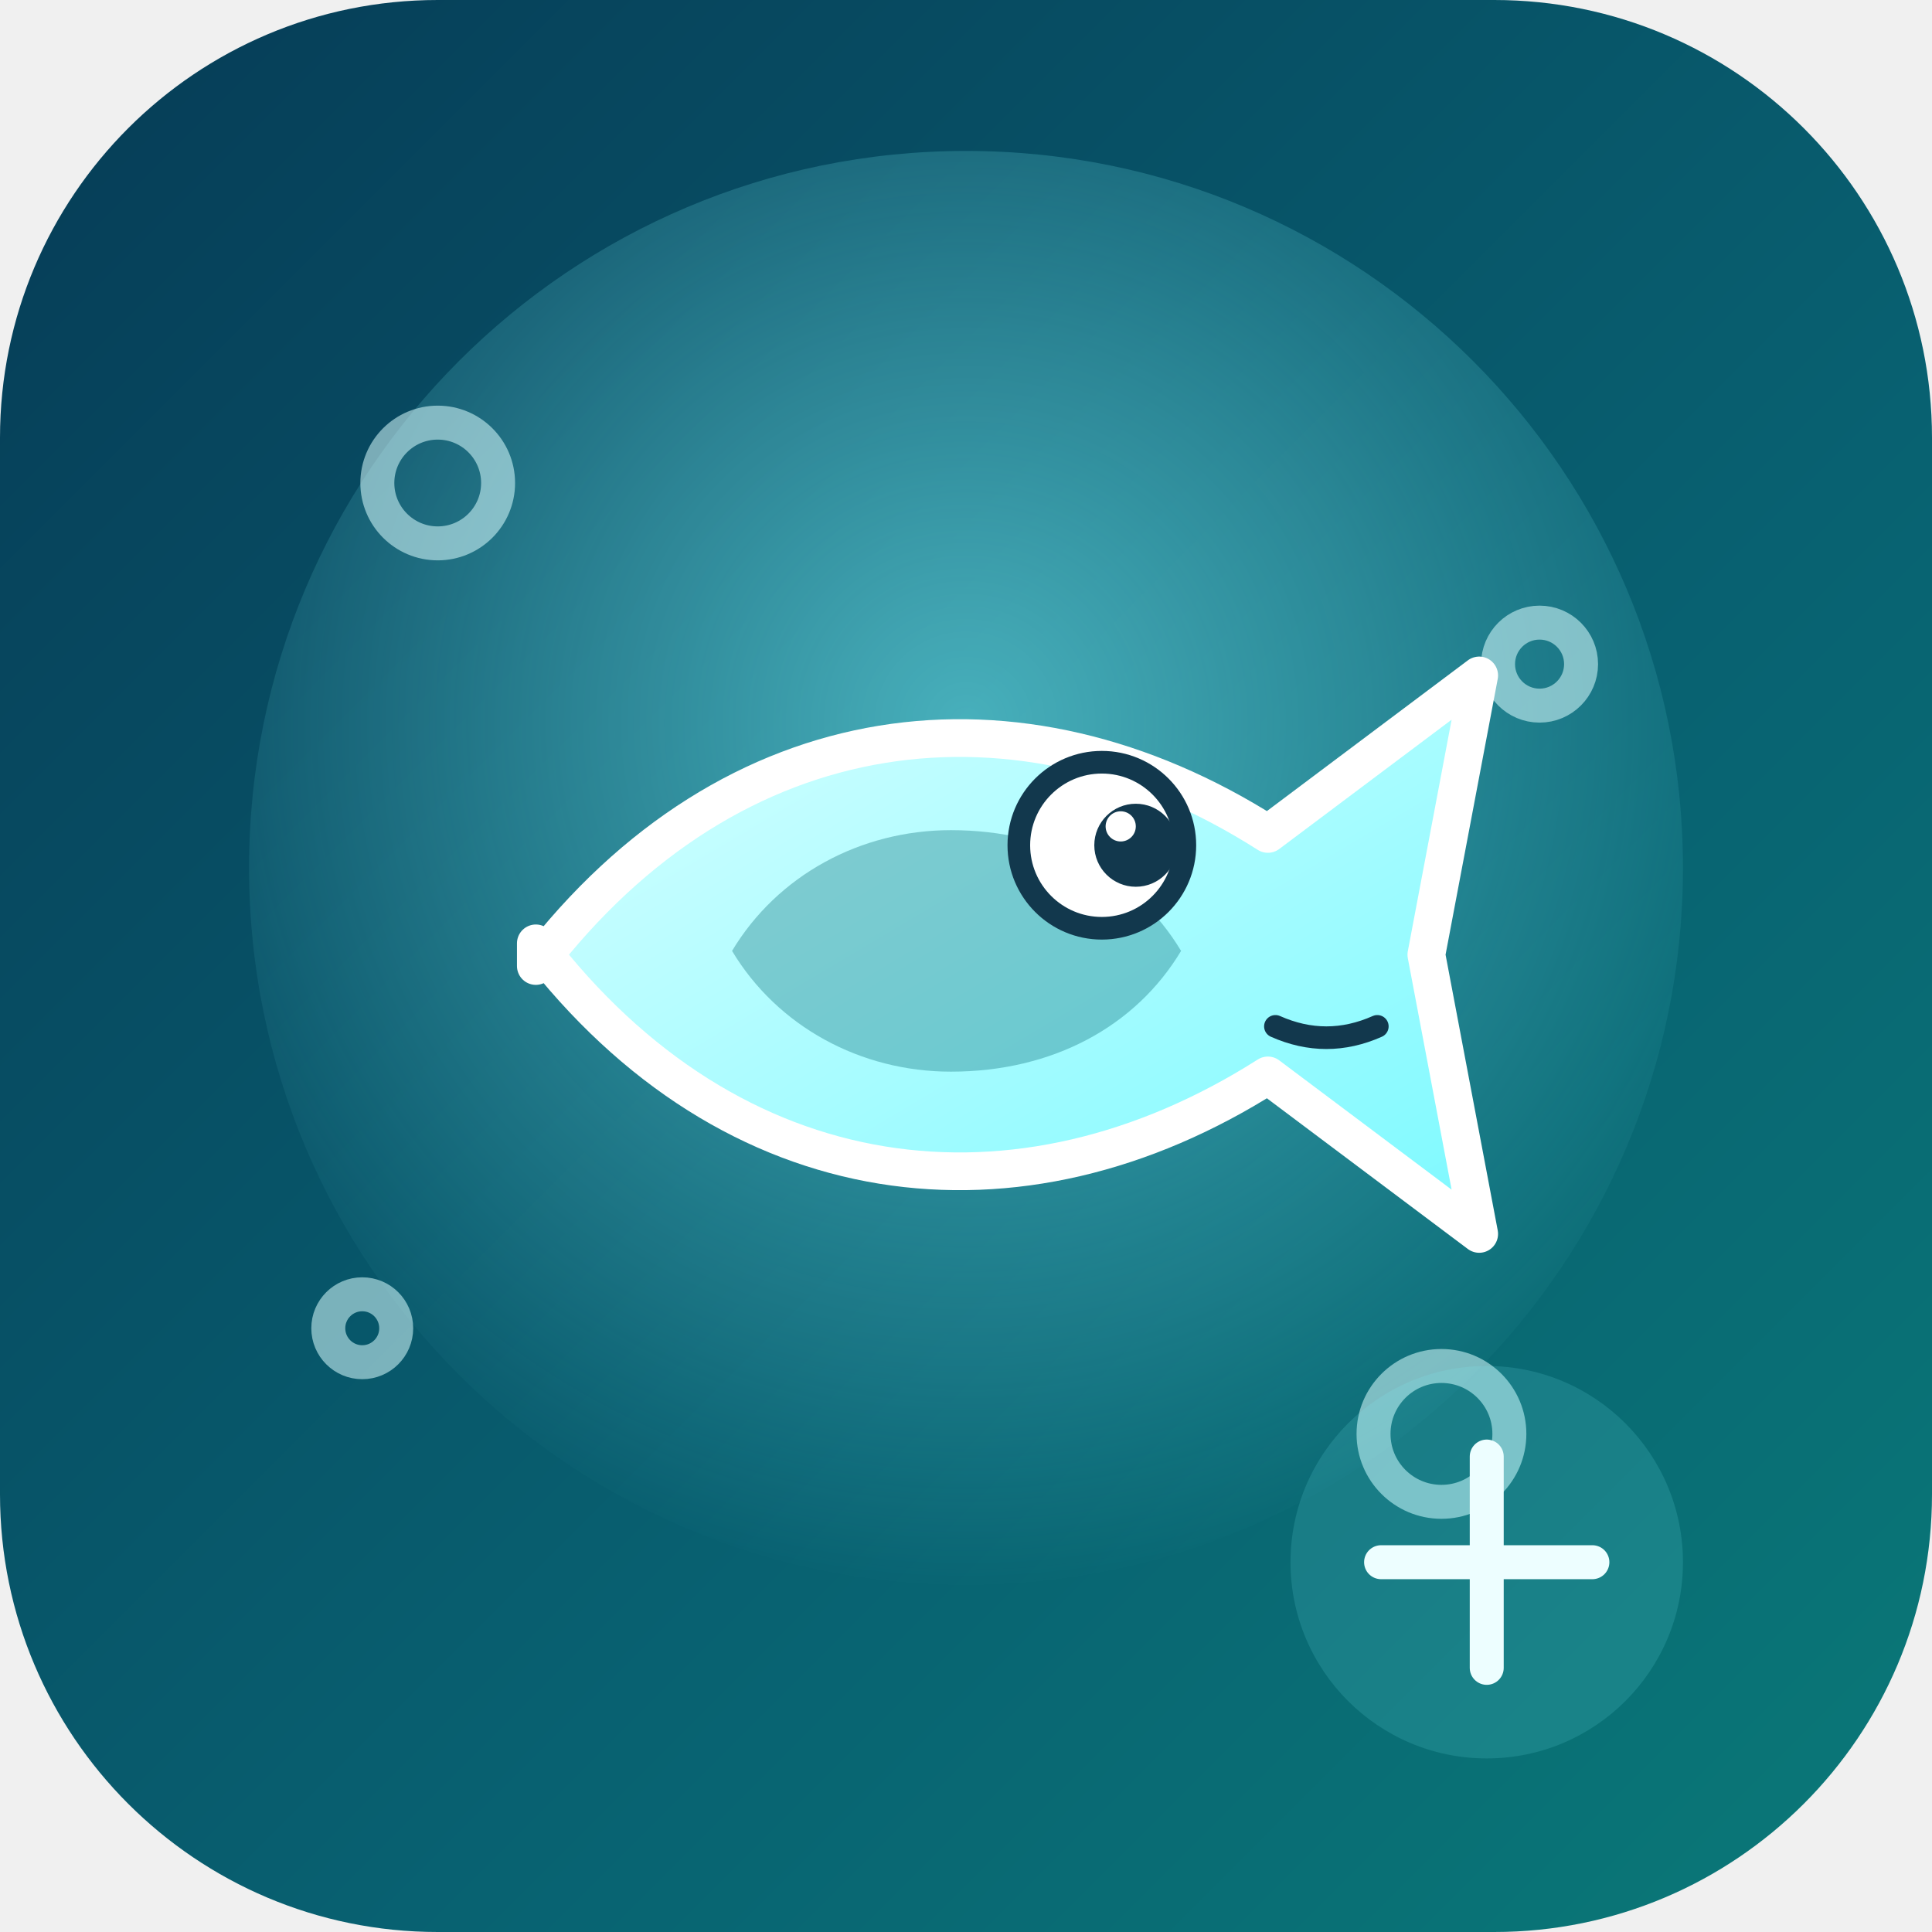
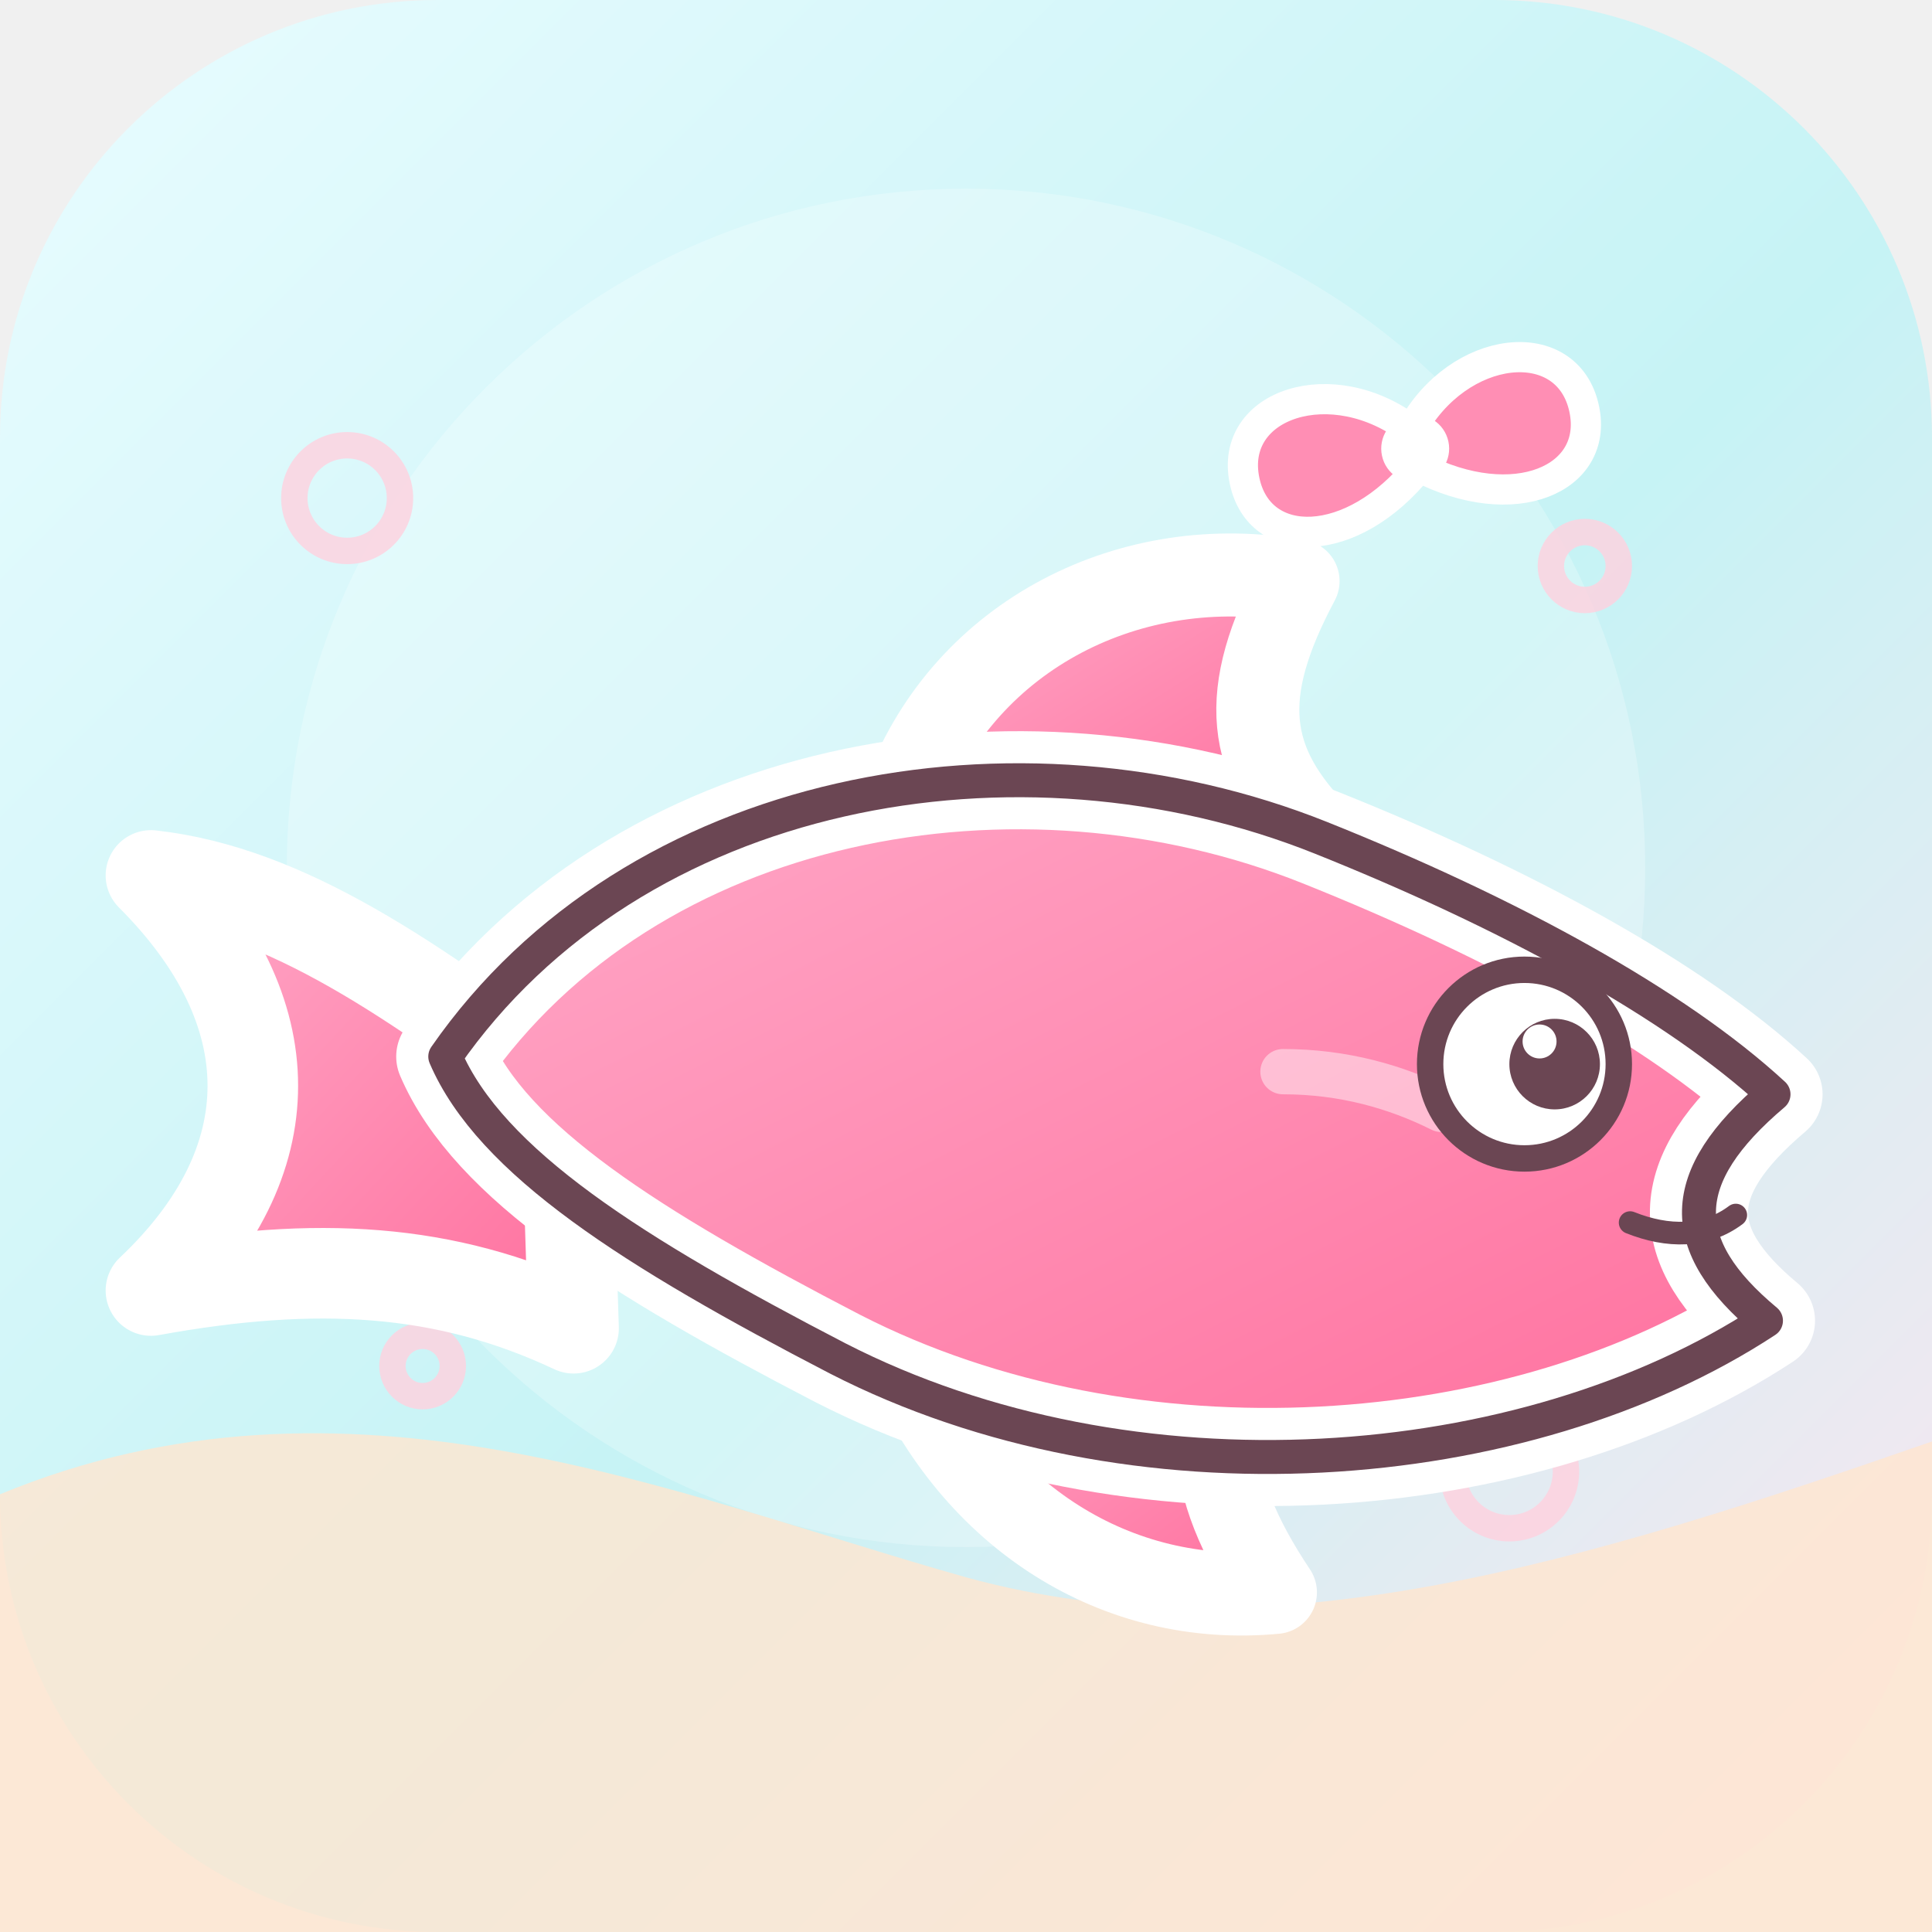
<svg xmlns="http://www.w3.org/2000/svg" viewBox="0 0 512 512">
  <defs>
    <linearGradient id="bg" x1="0" y1="0" x2="1" y2="1">
-       <stop offset="0" stop-color="#063b56" />
-       <stop offset="0.6" stop-color="#086171" />
-       <stop offset="1" stop-color="#0a7a78" />
+       <stop offset="0" stop-color="#e9fcff" />
+       <stop offset="0.55" stop-color="#c6f3f5" />
+       <stop offset="1" stop-color="#ffe4ef" />
    </linearGradient>
    <linearGradient id="fish" x1="0" y1="0" x2="1" y2="1">
-       <stop offset="0" stop-color="#d8ffff" />
-       <stop offset="1" stop-color="#7df9ff" />
+       <stop offset="0" stop-color="#ffa9c8" />
+       <stop offset="1" stop-color="#ff709e" />
    </linearGradient>
-     <radialGradient id="glow" cx="0.5" cy="0.4" r="0.6">
-       <stop offset="0" stop-color="#7df9ff" stop-opacity="0.55" />
-       <stop offset="1" stop-color="#7df9ff" stop-opacity="0" />
-     </radialGradient>
  </defs>
  <rect width="512" height="512" rx="116" fill="url(#bg)" />
-   <circle cx="256" cy="230" r="190" fill="url(#glow)" />
-   <g fill="none" stroke="#d9feff" stroke-width="9" opacity="0.55">
-     <circle cx="116" cy="128" r="16" />
-     <circle cx="408" cy="176" r="11" />
-     <circle cx="382" cy="380" r="18" />
-     <circle cx="96" cy="352" r="9" />
+   <circle cx="256" cy="230" r="180" fill="#ffffff" opacity="0.24" />
+   <path d="M0 396 C92 358 178 396 256 418 C336 440 420 414 512 382 L512 512 L0 512 Z" fill="#ffe6cf" opacity="0.8" />
+   <g fill="none" stroke="#ffd1df" stroke-width="7" opacity="0.8">
+     <circle cx="92" cy="132" r="14" />
+     <circle cx="420" cy="150" r="9" />
+     <circle cx="400" cy="390" r="15" />
+     <circle cx="112" cy="362" r="8" />
  </g>
-   <path d="M142 256c52-68 128-77 194-35l56-42-14 74 14 74-56-42c-66 42-142 33-194-35Z" fill="url(#fish)" stroke="#ffffff" stroke-width="10" stroke-linejoin="round" />
-   <path d="M194 252c12-20 34-32 58-32 27 0 49 12 61 32-12 20-34 32-61 32-24 0-46-12-58-32Z" fill="#0a6d78" opacity="0.35" />
-   <circle cx="292" cy="224" r="22" fill="#ffffff" stroke="#12384d" stroke-width="6" />
-   <circle cx="301" cy="224" r="11" fill="#12384d" />
-   <circle cx="297" cy="219" r="4" fill="#ffffff" />
-   <path d="M338 272c9 4 18 4 27 0" fill="none" stroke="#12384d" stroke-width="6" stroke-linecap="round" />
-   <g stroke="#ffffff" stroke-width="9" stroke-linecap="round" stroke-linejoin="round">
-     <path d="M394 386v56" />
-     <path d="M366 414h56" />
+   <path d="M150 290 C110 260 76 236 40 232 C76 268 76 308 40 342 C84 334 118 336 152 352 Z" fill="url(#fish)" stroke="#ffffff" stroke-width="24" stroke-linejoin="round" />
+   <path d="M240 210 C256 168 300 146 344 154 C328 184 330 202 350 222 Z" fill="url(#fish)" stroke="#ffffff" stroke-width="22" stroke-linejoin="round" />
+   <path d="M240 360 C258 402 296 426 338 422 C318 392 318 372 336 350 Z" fill="url(#fish)" stroke="#ffffff" stroke-width="22" stroke-linejoin="round" />
+   <path d="M118 280 C168 208 270 190 350 222 C400 242 444 266 470 290 C444 312 444 330 468 350 C404 392 300 400 222 360 C168 332 130 308 118 280 Z" fill="url(#fish)" stroke="#ffffff" stroke-width="26" stroke-linejoin="round" />
+   <path d="M118 280 C168 208 270 190 350 222 C400 242 444 266 470 290 C444 312 444 330 468 350 C404 392 300 400 222 360 C168 332 130 308 118 280 Z" fill="none" stroke="#6b4653" stroke-width="9" stroke-linejoin="round" />
+   <path d="M340 284 C356 284 370 288 382 294" fill="none" stroke="#ffffff" stroke-width="12" stroke-linecap="round" opacity="0.45" />
+   <circle cx="404" cy="282" r="25" fill="#ffffff" stroke="#6b4653" stroke-width="7" />
+   <circle cx="412" cy="282" r="12" fill="#6b4653" />
+   <circle cx="408" cy="276" r="4.5" fill="#ffffff" />
+   <path d="M432 324 C442 328 452 328 460 322" fill="none" stroke="#6b4653" stroke-width="6" stroke-linecap="round" />
+   <g transform="translate(374 114) rotate(-12)">
+     <path d="M0 0 C-17 -20 -46 -17 -46 4 C-46 23 -22 28 0 10 C22 28 46 23 46 4 C46 -17 17 -20 0 0 Z" fill="#ff8eb4" stroke="#ffffff" stroke-width="8" />
+     <circle cx="0" cy="5" r="9" fill="#ffffff" />
  </g>
-   <circle cx="394" cy="414" r="52" fill="#7df9ff" opacity="0.14" />
</svg>
